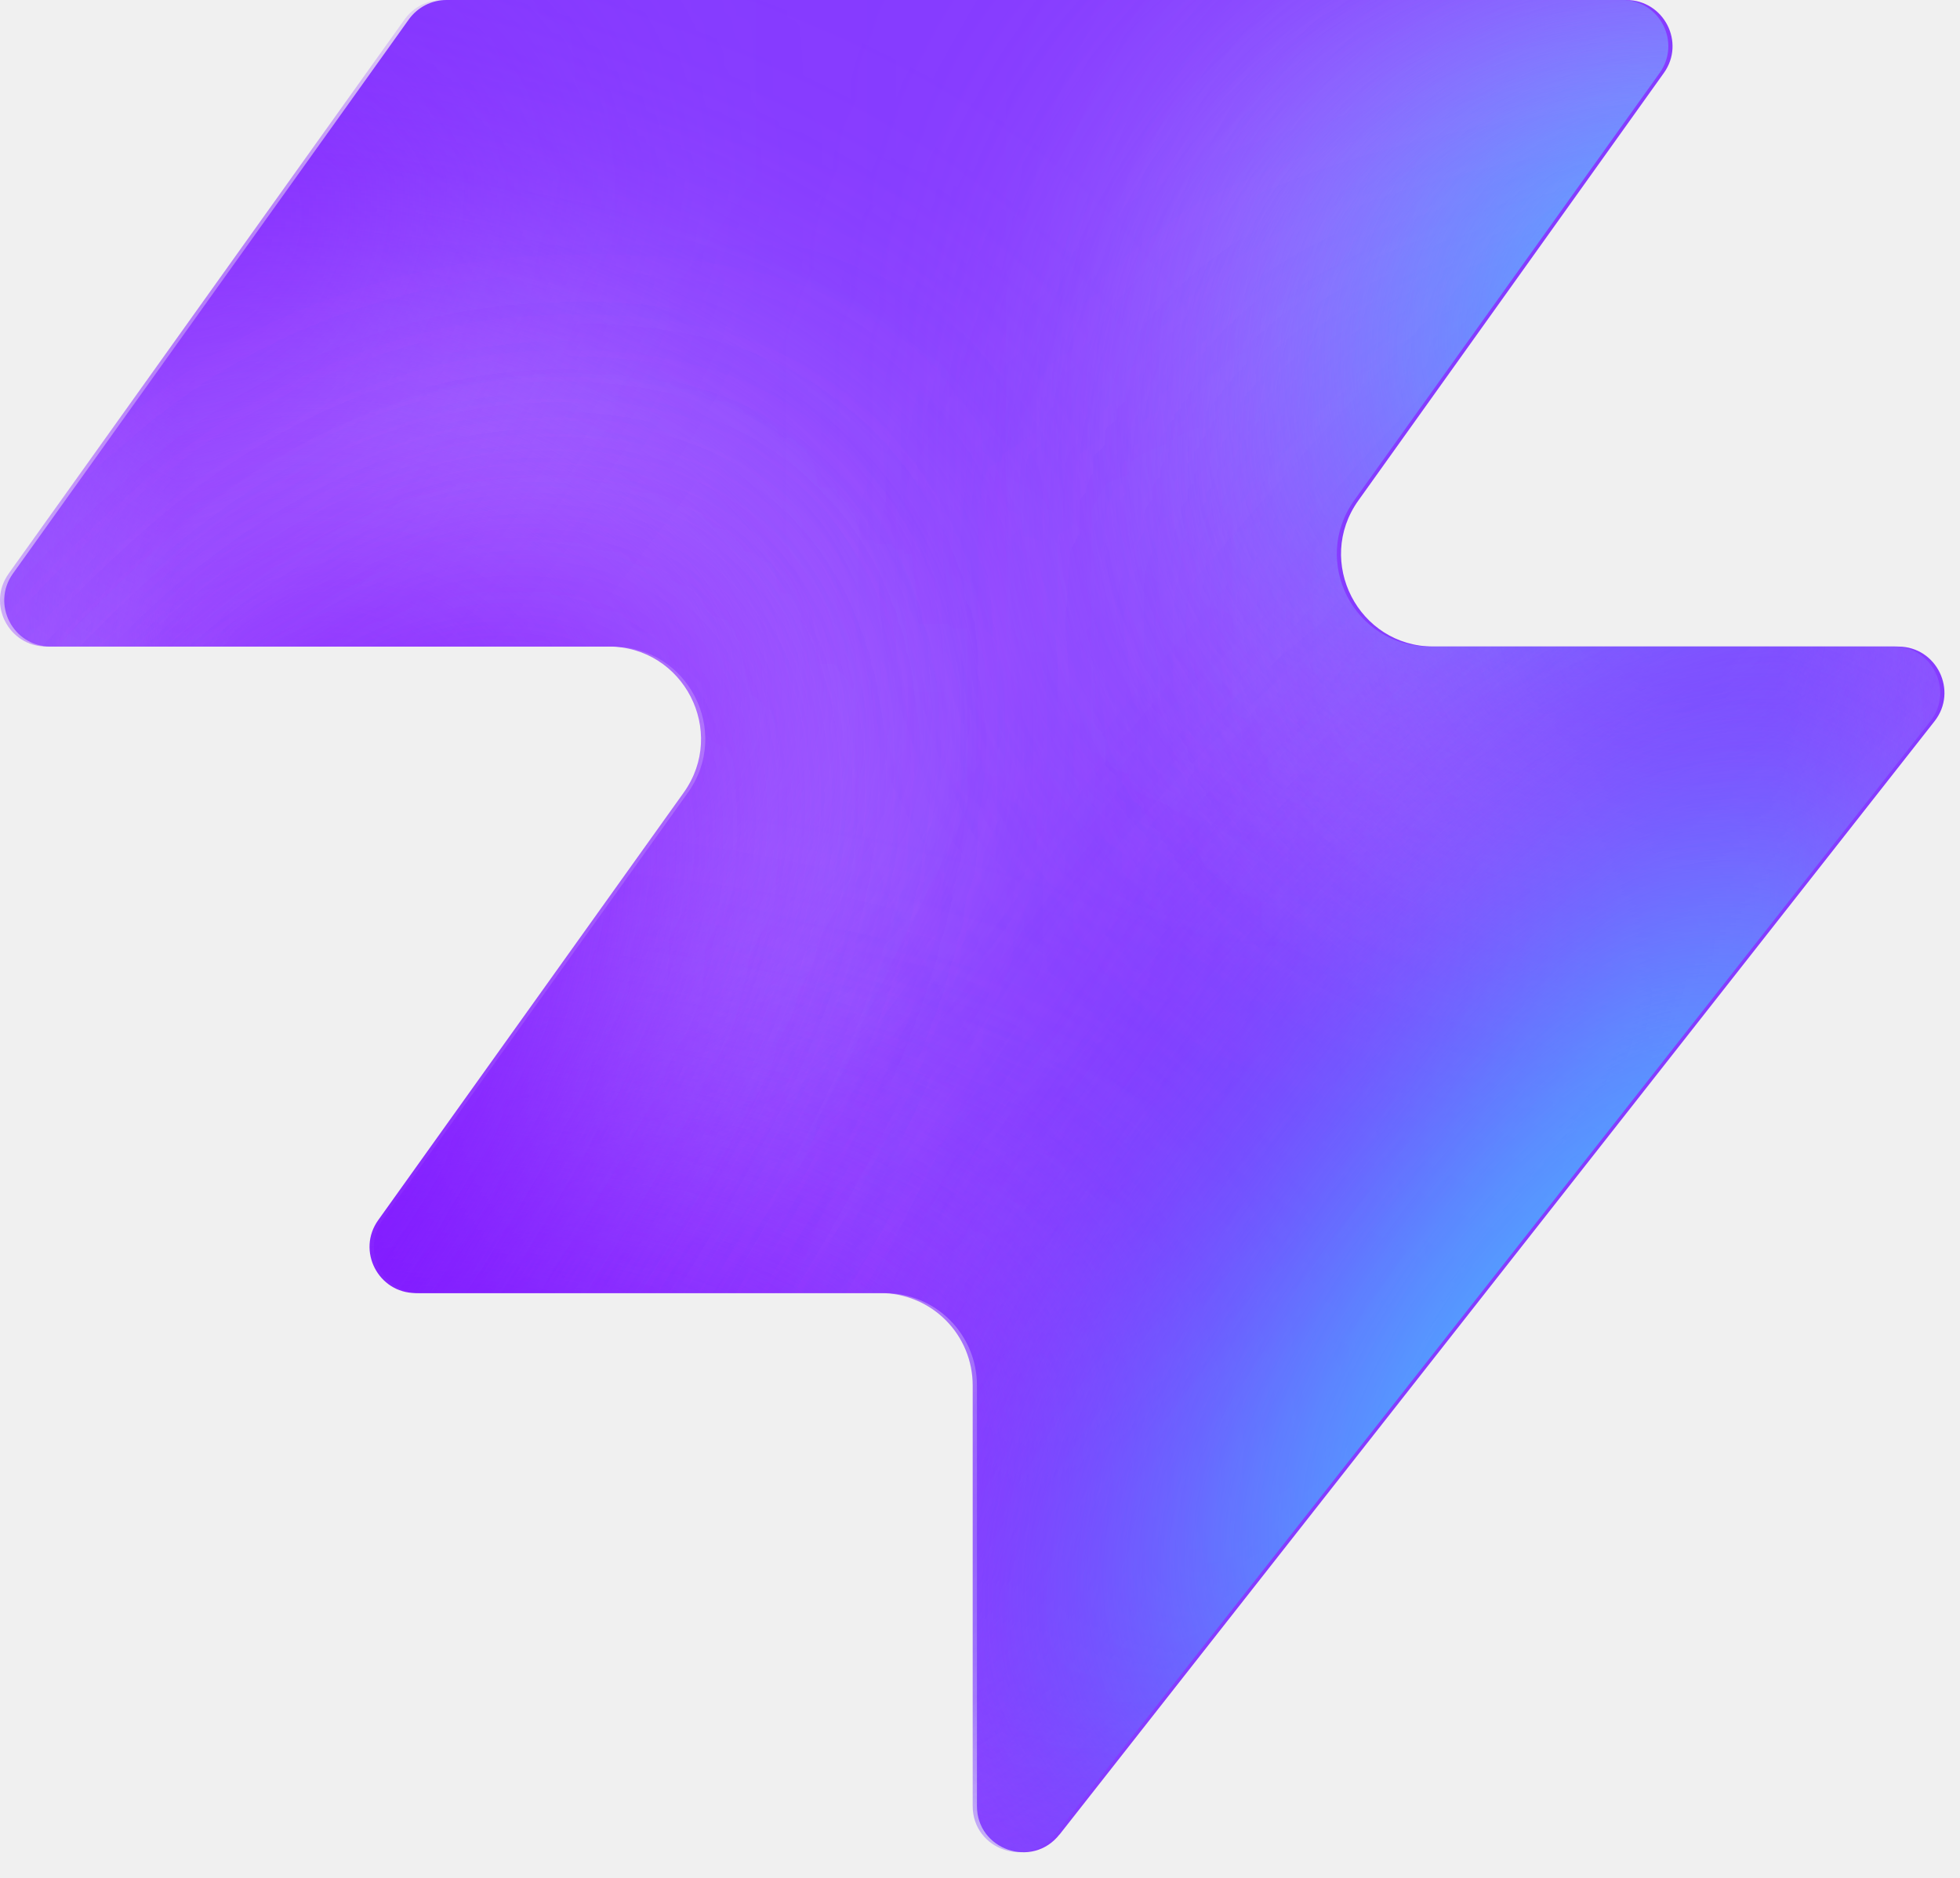
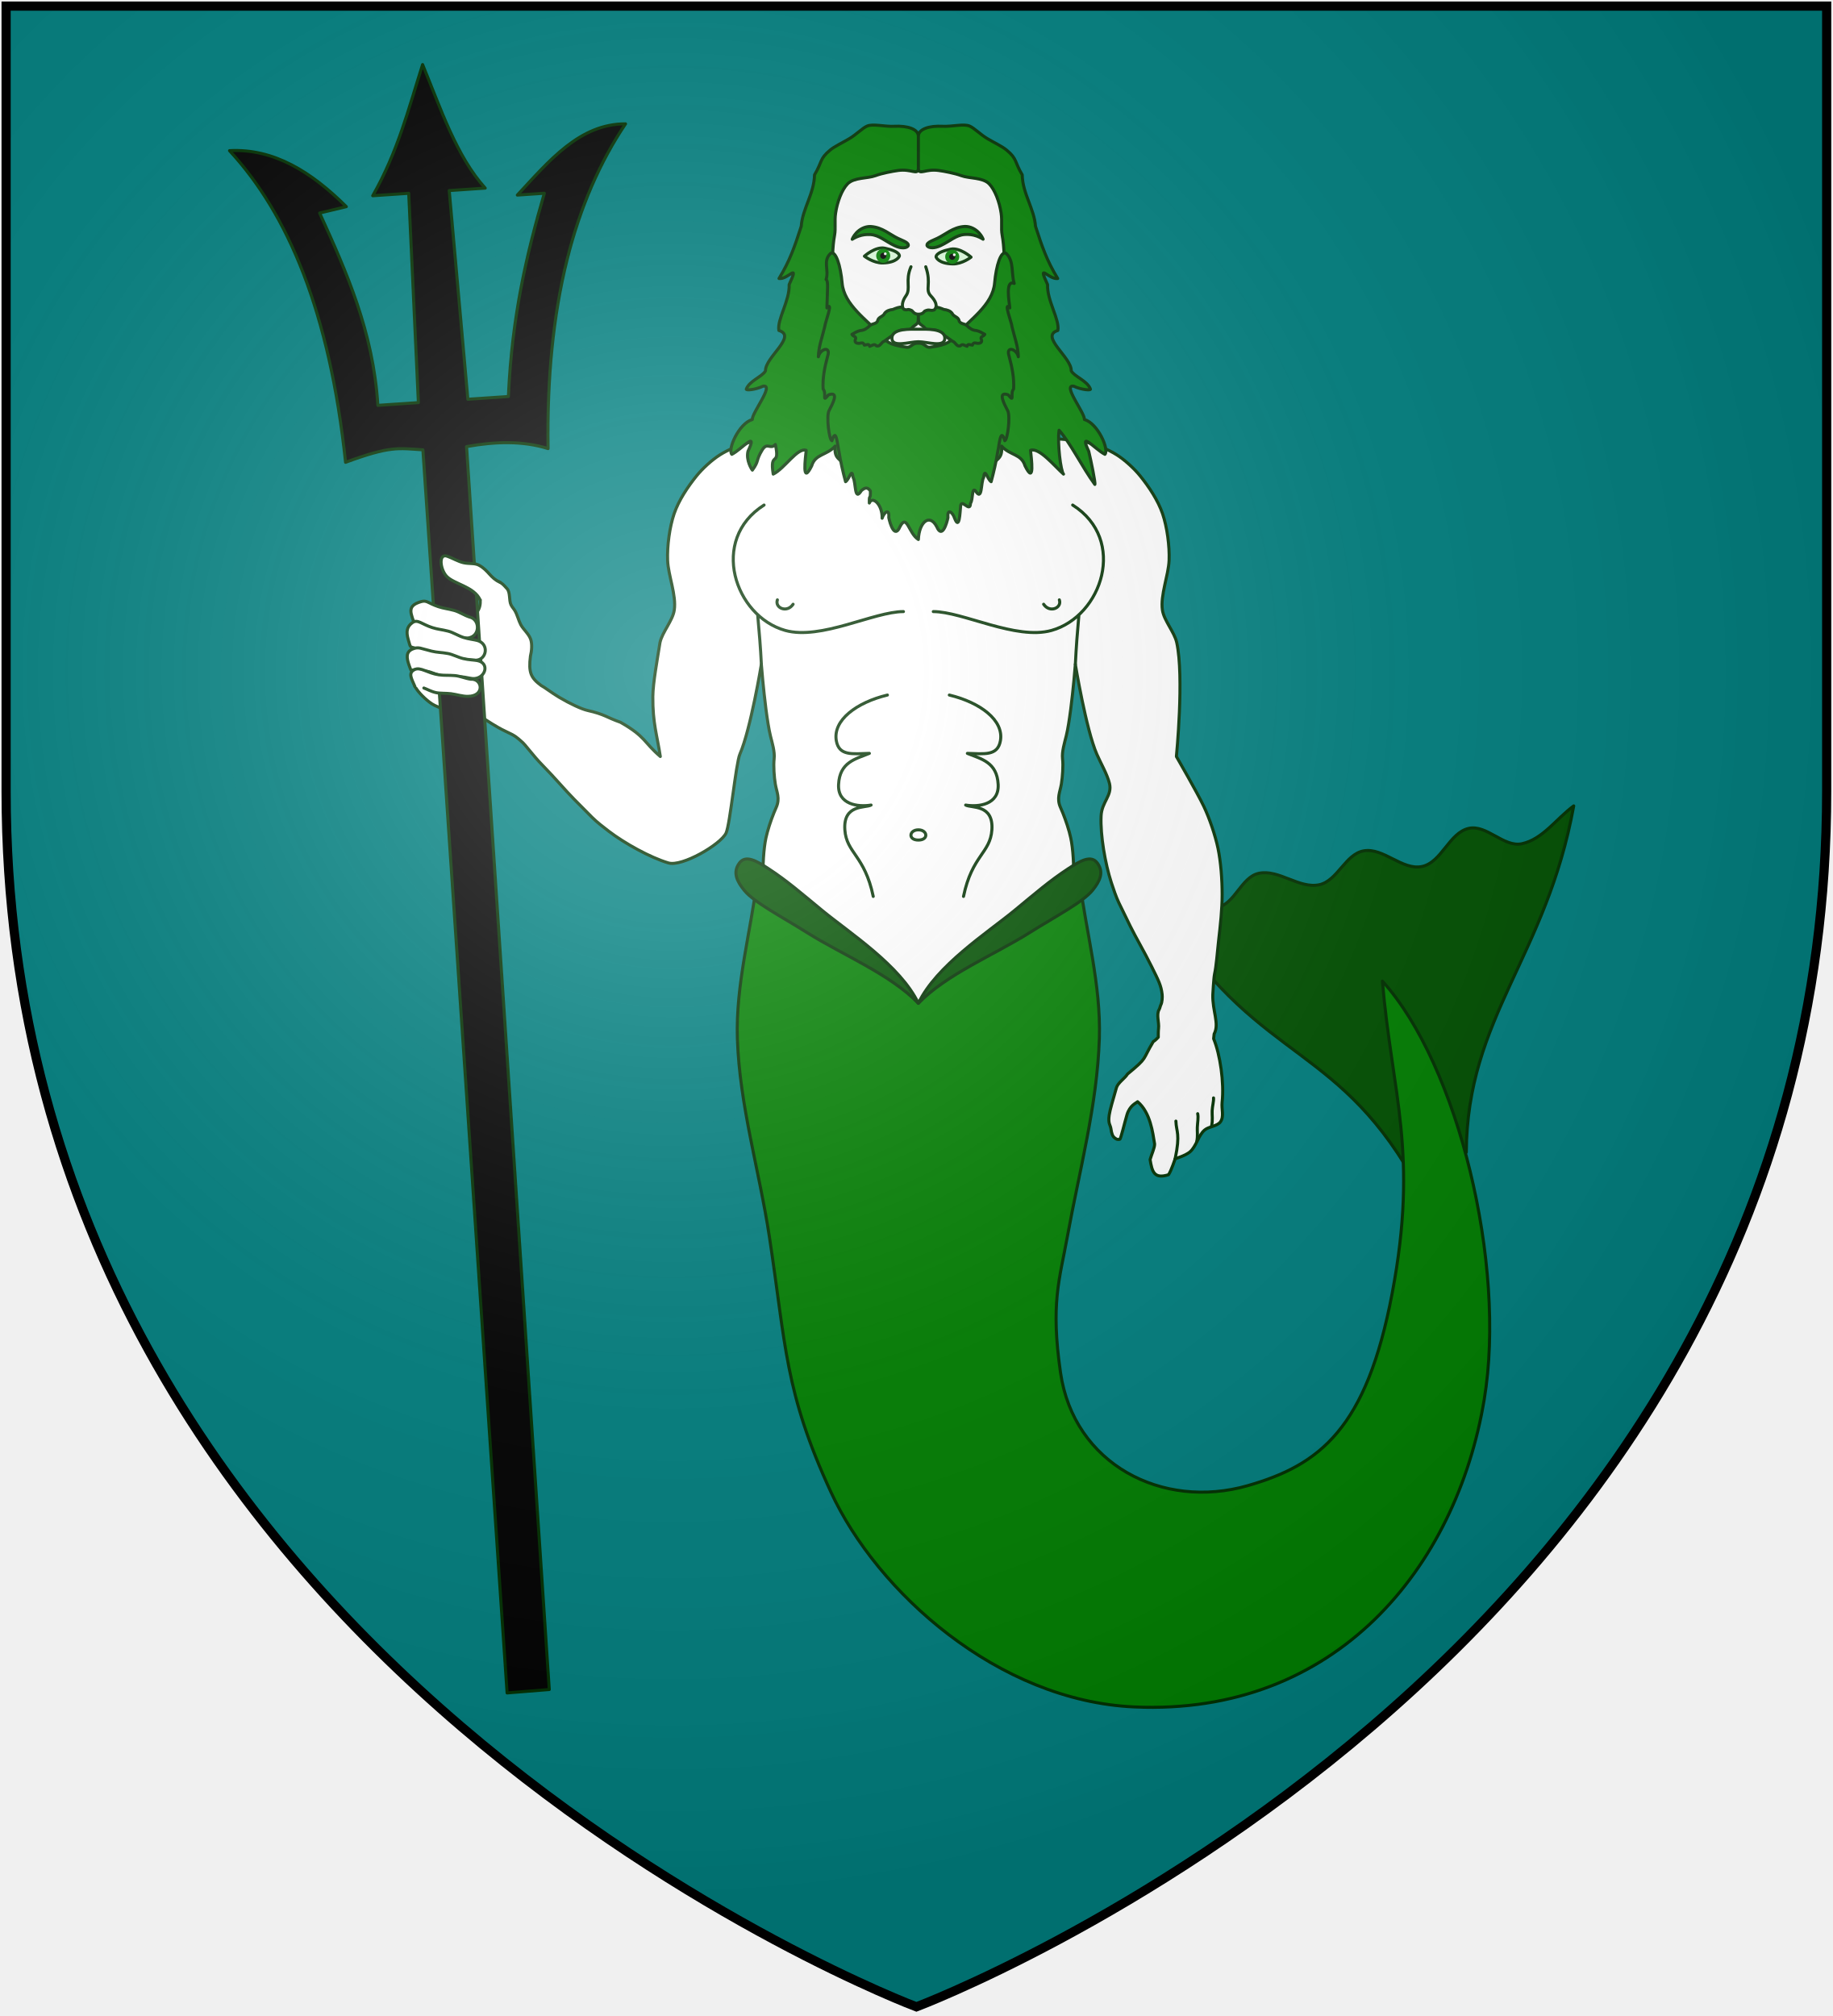
- <svg xmlns="http://www.w3.org/2000/svg" width="48" height="46" fill="none" viewBox="0 0 48 46">
-   <path fill="#863bff" d="M25.946 44.938c-.664.845-2.021.375-2.021-.698V33.937a2.26 2.26 0 0 0-2.262-2.262H10.287c-.92 0-1.456-1.04-.92-1.788l7.48-10.471c1.07-1.497 0-3.578-1.842-3.578H1.237c-.92 0-1.456-1.04-.92-1.788L10.013.474c.214-.297.556-.474.92-.474h28.894c.92 0 1.456 1.04.92 1.788l-7.48 10.471c-1.07 1.498 0 3.579 1.842 3.579h11.377c.943 0 1.473 1.088.89 1.83L25.947 44.94z" style="fill:#863bff;fill:color(display-p3 .525 .23 1);fill-opacity:1" />
-   <mask id="a" width="48" height="46" x="0" y="0" maskUnits="userSpaceOnUse" style="mask-type:alpha">
-     <path fill="#000" d="M25.842 44.938c-.664.844-2.021.375-2.021-.698V33.937a2.26 2.26 0 0 0-2.262-2.262H10.183c-.92 0-1.456-1.04-.92-1.788l7.48-10.471c1.07-1.498 0-3.579-1.842-3.579H1.133c-.92 0-1.456-1.04-.92-1.787L9.91.473c.214-.297.556-.474.92-.474h28.894c.92 0 1.456 1.04.92 1.788l-7.48 10.471c-1.07 1.498 0 3.578 1.842 3.578h11.377c.943 0 1.473 1.088.89 1.832L25.843 44.94z" style="fill:#000;fill-opacity:1" />
-   </mask>
-   <g mask="url(#a)">
-     <g filter="url(#b)">
-       <ellipse cx="5.508" cy="14.704" fill="#ede6ff" rx="5.508" ry="14.704" style="fill:#ede6ff;fill:color(display-p3 .927 .903 1);fill-opacity:1" transform="matrix(.00324 1 1 -.00324 -4.47 31.516)" />
+ <svg xmlns="http://www.w3.org/2000/svg" xmlns:xlink="http://www.w3.org/1999/xlink" width="600" height="660">
+   <defs>
+     <radialGradient id="rg" gradientUnits="userSpaceOnUse" cx="220" cy="220" r="405">
+       <stop style="stop-color:#fff;stop-opacity:.3" offset="0" />
+       <stop style="stop-color:#fff;stop-opacity:.2" offset=".2" />
+       <stop style="stop-color:#666;stop-opacity:.1" offset=".6" />
+       <stop style="stop-color:#000;stop-opacity:.13" offset="1" />
+     </radialGradient>
+     <path id="shield" d="m2,2v257c0,286 298,398 298,398c0,0 298-112 298-398V2z" />
+   </defs>
+   <use id="background" xlink:href="#shield" style="fill:#008080;" />
+   <g id="merman" style="fill:#ffffff;stroke:#003000;stroke-width:1;stroke-linecap:round;stroke-linejoin:round;">
+     <path id="tail" style="fill:#005000;" d="m 459.978,381.354 c -25.751,-41.639 -51.909,-35.254 -82.329,-88.073 6.974,1.267 13.991,5.285 20.923,3.801 5.7,-1.22 7.773,-9.893 13.462,-11.162 6.574,-1.466 13.272,5.139 19.858,3.729 5.957,-1.275 8.529,-10.024 14.527,-11.089 6.497,-1.154 12.673,6.492 19.125,5.111 6.424,-1.375 8.855,-11.012 15.26,-12.472 5.889,-1.342 11.504,6.29 17.411,5.025 6.849,-1.466 11.316,-8.257 16.974,-12.386 -8.962,49.411 -34.914,69.218 -35.166,113.401 z" />
+     <path id="body-human" d="m 165.331,239.32 c -2.79,-1.284 -6.503,-3.803 -6.503,-3.803 l -1.307,-0.849 c 0,0 -4.136,-0.011 -5.925,-0.523 -2.401,-0.689 -8.136,-2.363 -10.213,-3.72 -1.874,-1.224 -4.536,-3.77 -5.533,-5.699 -0.447,-12.931 0.133,-26.925 5.39,-25.57 1.492,0.723 3.725,0.677 5.722,1.075 1.906,0.379 3.566,1.881 5.004,1.756 1.52,-0.132 3.206,-0.443 4.196,-1.634 0.681,-0.814 1.201,-2.263 1.03,-3.918 -0.154,-1.513 -0.878,-3.345 -0.48,-4.224 0.469,-1.037 0.661,-1.197 1.562,-1.794 1.007,-0.666 1.997,-0.718 3.834,-0.349 2.119,0.426 2.862,1.596 3.825,2.59 1.202,1.24 0.626,3.816 1.355,5.352 0.355,0.747 0.875,1.235 1.292,1.948 0.767,1.312 1.202,3.227 1.915,4.57 0.822,1.545 2.611,2.975 3.231,4.76 0.548,1.578 0.337,3.842 -0.074,5.495 -0.685,5.392 0.133,7.154 3.535,9.66 0.928,0.445 3.511,2.435 5.834,3.816 3.607,2.145 7.369,3.89 9.379,4.343 5.625,1.268 6.175,2.271 10.721,3.855 8.316,4.731 7.555,6.503 13.047,11.206 -1.038,-6.902 -2.516,-10.868 -2.449,-19.607 0.035,-4.529 1.52,-12.402 2.346,-17.721 0.76,-3.426 4.167,-7.152 4.676,-10.62 0.721,-4.904 -1.989,-11.305 -2.184,-16.288 -0.181,-4.619 0.641,-10.884 2.147,-15.279 1.484,-4.332 4.422,-8.743 7.329,-12.347 1.926,-2.387 5.016,-5.224 7.638,-6.882 2.682,-1.696 6.676,-3.427 9.802,-4.102 3.524,-0.761 11.3,-1.284 11.3,-1.284 0,0 8.073,-4.497 11.856,-6.726 2.862,-1.686 5.879,-2.929 9.081,-4.357 1.069,-0.477 3.972,-2.671 4.284,-3.472 0.959,-2.462 1.158,-6.675 0.557,-8.749 l 36.183,1e-5 c -0.601,2.074 -0.402,6.287 0.557,8.749 0.312,0.801 3.215,2.996 4.284,3.472 3.201,1.428 6.219,2.671 9.081,4.357 3.783,2.229 11.856,6.726 11.856,6.726 0,0 7.776,0.523 11.3,1.284 3.126,0.675 7.121,2.406 9.802,4.102 2.622,1.658 5.713,4.495 7.638,6.882 2.908,3.603 5.846,8.015 7.329,12.347 1.505,4.395 2.327,10.66 2.147,15.279 -0.195,4.983 -2.904,11.384 -2.184,16.288 0.51,3.468 3.917,7.194 4.677,10.62 2.476,11.167 -0.103,37.327 -0.103,37.327 0,0 6.911,11.982 8.962,16.303 1.87,3.938 3.751,9.475 4.647,13.707 0.952,4.493 1.372,10.396 1.368,15.202 0,4.814 -0.565,9.915 -1.222,15.644 -0.386,3.367 -0.659,7.609 -1.264,10.375 -0.274,1.255 -0.573,6.708 -0.573,6.708 -0.161,5.386 2.236,9.518 0.438,12.909 l -0.164,1.55 c 2.129,5.151 3.485,14.382 2.773,20.824 -0.24,2.226 0.718,4.628 -0.549,6.392 -1.043,1.453 -3.802,1.504 -5.174,2.67 -2.067,1.758 -2.725,5.343 -4.771,7.124 -1.464,1.275 -4.884,2.283 -4.884,2.283 0,0 -1.273,3.956 -2.172,5.232 -4.641,1.46 -5.376,-0.888 -6.026,-4.969 0.498,-1.755 1.506,-3.835 1.481,-5.094 -0.609,-3.659 -1.363,-10.32 -5.58,-13.844 -0.414,0.445 -2.539,1.148 -3.468,4.267 -0.752,2.523 -2.04,8.002 -2.353,8.047 -0.823,0.12 -0.983,0.037 -1.629,-0.431 -0.722,-0.523 -1.028,-1.342 -1.283,-3.092 -0.18,-1.237 -0.969,-1.543 -0.557,-4.412 0.261,-1.817 1.266,-5.036 2.373,-8.976 0.502,-1.647 2.803,-3.07 3.633,-4.463 6.841,-5.656 4.598,-4.26 8.452,-10.656 0.597,-0.254 1.613,-1.406 1.613,-1.406 0,0 -0.032,-1.979 0.083,-2.857 0.254,-1.954 -0.804,-4.501 0.194,-6.204 0.286,-0.497 0.325,-1.069 0.584,-1.582 0.414,-0.823 0.504,-2.448 0.402,-3.366 -0.339,-2.983 -1.218,-4.59 -3.465,-9.142 -2.466,-4.998 -5.214,-9.607 -6.976,-13.204 -1.118,-2.282 -2.6,-5.329 -3.709,-7.615 -0.922,-1.9 -1.84,-4.66 -2.489,-6.659 -1.988,-6.124 -3.637,-15.487 -3.347,-21.795 0.214,-4.67 3.707,-6.64 2.745,-10.634 -0.721,-2.992 -2.838,-6.588 -4.141,-9.587 -3.537,-8.139 -7.033,-29.422 -7.033,-29.422 0,0 -0.169,2.145 -0.463,5.211 -0.523,5.451 -1.443,13.815 -2.516,18.227 -0.558,2.295 -1.471,5.146 -1.205,7.492 0.26,2.291 -0.009,5.926 -0.382,8.225 -0.425,2.598 -1.632,4.704 -0.307,7.666 0.253,0.565 0.51,1.172 0.764,1.807 1.046,2.607 2.057,5.677 2.593,8.148 0.792,3.647 1.08,9.248 0.901,12.966 -0.134,2.759 -1.581,10.621 -1.581,10.621 0,0 3.083,9.061 4.38,14.945 1.008,4.572 1.253,10.408 0.998,15.071 -0.121,2.21 -1.723,7.043 -1.908,9.545 h -105.341 c -0.185,-2.501 -1.787,-7.334 -1.908,-9.545 -0.255,-4.663 -0.01,-10.499 0.998,-15.071 1.297,-5.884 4.38,-14.945 4.38,-14.945 0,0 -1.447,-7.862 -1.581,-10.621 -0.18,-3.719 0.109,-9.319 0.901,-12.966 0.536,-2.471 1.547,-5.54 2.593,-8.148 0.255,-0.635 0.512,-1.242 0.764,-1.807 1.325,-2.962 0.117,-5.068 -0.307,-7.666 -0.373,-2.299 -0.642,-5.934 -0.382,-8.225 0.266,-2.346 -0.647,-5.197 -1.205,-7.492 -1.073,-4.412 -1.992,-12.776 -2.516,-18.227 -0.294,-3.067 -0.463,-5.211 -0.463,-5.211 0,0 -3.496,21.283 -7.033,29.422 -1.303,2.998 -3.201,23.035 -4.52,25.816 -1.761,3.711 -14.407,11.117 -18.887,9.78 -6.051,-1.807 -14.347,-6.45 -19.473,-10.346 -1.674,-1.272 -3.976,-3.048 -5.466,-4.546 -1.792,-1.801 -4.18,-4.204 -5.966,-6.012 -2.814,-2.85 -6.26,-6.963 -10.165,-10.94 -3.557,-3.622 -5.689,-6.91 -7.107,-8.007 -1.469,-1.235 -1.594,-1.63 -5.303,-3.336 z" />
+     <path id="muscle" style="fill:none;" d="m 315.423,293.472 c 2.796,-13.455 8.774,-14.162 9.293,-21.812 0.574,-8.466 -6.749,-7.063 -8.587,-8.097 4.259,0.704 10.974,-0.141 10.642,-6.733 -0.37,-7.338 -5.484,-8.311 -10.084,-10.191 5.546,0.154 9.925,0.904 10.818,-4.116 1.202,-6.757 -6.646,-12.558 -16.726,-14.98 m -24.907,65.928 c -2.796,-13.455 -8.774,-14.162 -9.293,-21.812 -0.574,-8.466 6.749,-7.063 8.587,-8.097 -4.259,0.704 -10.974,-0.141 -10.642,-6.733 0.37,-7.338 5.484,-8.311 10.084,-10.191 -5.546,0.154 -9.925,0.904 -10.818,-4.116 -1.202,-6.757 6.646,-12.558 16.726,-14.98 m 10.131,44.134 c -3.032,0 -3.45,3.352 0,3.343 3.45,0.009 3.032,-3.343 0,-3.343 z m 46.152,-75.292 c 0.924,2.666 -3.16,4.402 -5.141,1.436 m 9.505,-32.478 c 17.963,11.372 9.605,36.396 -6.91,41.045 -11.665,3.284 -29.039,-6.164 -38.72,-6.164 m -55.402,-34.882 c -17.963,11.372 -9.605,36.396 6.91,41.045 11.665,3.284 29.039,-6.164 38.72,-6.164 m -41.266,-3.84 c -0.924,2.666 3.16,4.402 5.141,1.436 m 92.406,19.668 c 0.263,-5.439 0.653,-10.584 1.166,-16.22 m -103.957,16.22 c -0.263,-5.439 -0.701,-10.629 -1.214,-16.265" />
+     <path id="body-fish" style="fill:#008000;" d="m 359.896,340.049 c 0.581,-17.727 -4.41,-35.198 -6.615,-52.796 -13.587,19.372 -42.104,25.242 -52.634,41.218 -10.53,-15.975 -39.047,-21.846 -52.634,-41.218 -2.205,17.599 -7.196,35.07 -6.615,52.796 0.717,21.871 7.184,43.173 10.472,64.807 5.439,35.786 4.993,50.795 20.169,83.657 15.109,32.719 54.696,68.305 99.297,70.305 66.095,2.964 105.436,-45.66 114.558,-100.663 7.339,-44.254 -8.584,-109.556 -33.336,-136.947 3.106,36.836 11.924,56.16 3.201,102.187 -8.401,44.328 -23.645,56.183 -47.247,62.967 -28.026,8.055 -56.995,-7.063 -61.322,-36.962 -3.296,-22.775 -0.322,-30.483 2.233,-44.543 3.912,-21.53 9.755,-42.936 10.472,-64.807 z" />
+     <path id="hip" style="fill:#005000;" d="m 300.647,328.47 c 9.139,-9.484 24.996,-15.967 36.148,-22.972 8.768,-5.508 17.691,-10.113 20.854,-14.014 2.378,-2.932 3.839,-5.851 1.619,-8.905 -2.055,-2.828 -5.604,-0.766 -9.524,1.791 -6.142,4.007 -10.803,8.094 -17.661,13.734 -8.799,7.236 -25.6,18.042 -31.438,30.366 z m 0,0 c -9.139,-9.484 -24.996,-15.967 -36.148,-22.972 -8.768,-5.508 -17.691,-10.113 -20.854,-14.014 -2.378,-2.932 -3.839,-5.851 -1.619,-8.905 2.055,-2.828 5.604,-0.766 9.524,1.791 6.142,4.007 10.803,8.094 17.661,13.734 8.799,7.236 25.6,18.042 31.438,30.366 z" />
+     <path id="trident" style="fill:#000000;" d="m 166.01,554.233 -27.566,-406.965 c -8.147,-0.519 -10.576,-1.351 -25.317,4.084 -5.256,-49.445 -18.914,-81.379 -37.989,-102.026 14.514,-0.772 26.838,6.984 38.241,18.33 l -8.739,2.086 c 8.909,19.473 17.584,39.085 19.064,62.962 l 13.259,-0.898 -3.16,-68.522 -11.786,0.798 c 8.263,-14.506 11.775,-28.69 16.331,-42.945 5.963,14.489 11.067,29.974 20.499,40.451 l -11.786,0.798 6.107,68.322 13.259,-0.898 c 1.198,-26.862 6.163,-47.258 11.773,-66.545 l -8.839,0.599 c 10.404,-11.22 20.435,-23.356 35.421,-23.318 -16.602,24.747 -26.072,58.851 -25.36,106.316 -8.283,-2.602 -17.3,-2.341 -26.684,-0.653 l 27.077,406.909 -13.805,1.115 z" />
+     <g id="fingers1">
+       <path id="thumb" d="m 163.732,190.651 c -3.254,-1.4 -3.721,-3.87 -6.92,-5.607 -1.426,-0.774 -3.104,-0.385 -5.089,-0.824 -1.742,-0.386 -3.774,-1.607 -5.35,-2.14 -2.929,-0.99 -2.269,4.399 -0.126,6.626 2.434,2.529 9.017,3.372 10.946,7.727" />
+       <path d="m 137.741,196.995 c 2.054,-0.628 2.213,0.429 5.782,1.62 1.868,0.623 2.965,0.633 5.154,1.227 1.603,0.435 3.239,1.558 4.948,2.133 3.891,0.75 3.665,7.399 -1.55,6.903 -1.782,-0.271 -3.829,-0.125 -5.586,-0.686 -1.466,-0.468 -2.789,-1.186 -3.965,-1.686 -1.53,-0.65 -2.867,-0.59 -3.87,-0.975 -2.797,-1.074 -3.064,-1.046 -3.95,-4.265 -0.716,-2.605 0.73,-3.565 3.036,-4.27 z" />
+       <path d="m 134.949,203.881 c 1.788,-1.315 3.026,0.462 6.61,1.597 1.875,0.594 2.972,0.587 5.168,1.146 1.608,0.41 3.257,1.507 4.973,2.055 1.764,0.563 3.548,0.717 4.578,1.006 3.99,1.12 3.049,6.418 -0.575,6.462 -1.276,0.016 -3.175,-0.229 -5.469,-0.541 -1.785,-0.243 -3.83,-0.065 -5.594,-0.598 -1.471,-0.445 -2.803,-1.142 -3.985,-1.623 -1.537,-0.626 -2.874,-0.545 -3.881,-0.914 -2.81,-1.03 -2.208,0.099 -3.132,-3.106 -0.748,-2.593 -0.437,-4.199 1.308,-5.482 z" />
+       <path d="m 135.107,212.46 c 2.003,-0.814 2.604,-0.134 6.246,0.726 1.906,0.45 3,0.359 5.223,0.75 1.629,0.286 3.338,1.256 5.082,1.672 1.793,0.428 3.582,0.446 4.626,0.656 4.046,0.814 2.714,5.562 -0.9,5.881 -1.272,0.113 -2.48,-0.47 -4.787,-0.607 -1.795,-0.106 -3.826,0.227 -5.616,-0.172 -1.494,-0.332 -2.863,-0.927 -4.071,-1.317 -1.57,-0.508 -2.899,-0.325 -3.926,-0.617 -2.863,-0.814 -1.939,1.526 -3.047,-1.601 -0.897,-2.531 -1.08,-4.457 1.17,-5.372 z" />
+       <path d="m 135.832,224.772 c -1.108,-2.65 -2.319,-4.424 -0.142,-5.548 1.937,-1 4.294,1.184 7.985,1.698 1.932,0.269 3.015,0.076 5.259,0.256 1.644,0.132 3.417,0.937 5.185,1.188 3.813,-0.283 4.703,5.538 -0.876,5.6 -1.797,0.063 -3.796,-0.63 -5.609,-0.858 -1.513,-0.191 -3.697,-0.086 -4.928,-0.361 -1.602,-0.358 -2.903,-1.133 -3.947,-1.501" />
    </g>
-     <g filter="url(#c)">
-       <ellipse cx="10.399" cy="29.851" fill="#ede6ff" rx="10.399" ry="29.851" style="fill:#ede6ff;fill:color(display-p3 .927 .903 1);fill-opacity:1" transform="matrix(.00324 1 1 -.00324 -39.328 7.883)" />
-     </g>
-     <g filter="url(#d)">
-       <ellipse cx="5.508" cy="30.487" fill="#7e14ff" rx="5.508" ry="30.487" style="fill:#7e14ff;fill:color(display-p3 .492 .077 1);fill-opacity:1" transform="rotate(89.814 -25.913 -14.639)scale(1 -1)" />
-     </g>
-     <g filter="url(#e)">
-       <ellipse cx="5.508" cy="30.599" fill="#7e14ff" rx="5.508" ry="30.599" style="fill:#7e14ff;fill:color(display-p3 .492 .077 1);fill-opacity:1" transform="rotate(89.814 -32.644 -3.334)scale(1 -1)" />
-     </g>
-     <g filter="url(#f)">
-       <ellipse cx="5.508" cy="30.599" fill="#7e14ff" rx="5.508" ry="30.599" style="fill:#7e14ff;fill:color(display-p3 .492 .077 1);fill-opacity:1" transform="matrix(.00324 1 1 -.00324 -34.34 30.47)" />
-     </g>
-     <g filter="url(#g)">
-       <ellipse cx="14.072" cy="22.078" fill="#ede6ff" rx="14.072" ry="22.078" style="fill:#ede6ff;fill:color(display-p3 .927 .903 1);fill-opacity:1" transform="rotate(93.35 24.506 48.493)scale(-1 1)" />
-     </g>
-     <g filter="url(#h)">
-       <ellipse cx="3.47" cy="21.501" fill="#7e14ff" rx="3.47" ry="21.501" style="fill:#7e14ff;fill:color(display-p3 .492 .077 1);fill-opacity:1" transform="rotate(89.009 28.708 47.59)scale(-1 1)" />
-     </g>
-     <g filter="url(#i)">
-       <ellipse cx="3.47" cy="21.501" fill="#7e14ff" rx="3.47" ry="21.501" style="fill:#7e14ff;fill:color(display-p3 .492 .077 1);fill-opacity:1" transform="rotate(89.009 28.708 47.59)scale(-1 1)" />
-     </g>
-     <g filter="url(#j)">
-       <ellipse cx=".387" cy="8.972" fill="#7e14ff" rx="4.407" ry="29.108" style="fill:#7e14ff;fill:color(display-p3 .492 .077 1);fill-opacity:1" transform="rotate(39.51 .387 8.972)" />
-     </g>
-     <g filter="url(#k)">
-       <ellipse cx="47.523" cy="-6.092" fill="#7e14ff" rx="4.407" ry="29.108" style="fill:#7e14ff;fill:color(display-p3 .492 .077 1);fill-opacity:1" transform="rotate(37.892 47.523 -6.092)" />
-     </g>
-     <g filter="url(#l)">
-       <ellipse cx="41.412" cy="6.333" fill="#47bfff" rx="5.971" ry="9.665" style="fill:#47bfff;fill:color(display-p3 .28 .748 1);fill-opacity:1" transform="rotate(37.892 41.412 6.333)" />
-     </g>
-     <g filter="url(#m)">
-       <ellipse cx="-1.879" cy="38.332" fill="#7e14ff" rx="4.407" ry="29.108" style="fill:#7e14ff;fill:color(display-p3 .492 .077 1);fill-opacity:1" transform="rotate(37.892 -1.88 38.332)" />
-     </g>
-     <g filter="url(#n)">
-       <ellipse cx="-1.879" cy="38.332" fill="#7e14ff" rx="4.407" ry="29.108" style="fill:#7e14ff;fill:color(display-p3 .492 .077 1);fill-opacity:1" transform="rotate(37.892 -1.88 38.332)" />
-     </g>
-     <g filter="url(#o)">
-       <ellipse cx="35.651" cy="29.907" fill="#7e14ff" rx="4.407" ry="29.108" style="fill:#7e14ff;fill:color(display-p3 .492 .077 1);fill-opacity:1" transform="rotate(37.892 35.651 29.907)" />
-     </g>
-     <g filter="url(#p)">
-       <ellipse cx="38.418" cy="32.4" fill="#47bfff" rx="5.971" ry="15.297" style="fill:#47bfff;fill:color(display-p3 .28 .748 1);fill-opacity:1" transform="rotate(37.892 38.418 32.4)" />
+     <path id="fingers2" style="fill:none;" d="m 396.629,368.685 c 0.452,-2.053 0.128,-3.524 0.198,-5.072 0.067,-1.491 0.533,-3.077 0.45,-4.175 m -5.47,14.231 c 0.359,-1.913 0.099,-3.209 0.16,-4.579 0.072,-1.609 0.411,-3.214 0.123,-4.486 m -7.379,14.75 c 1.75,-8.289 0.364,-8.719 0.245,-12.324" />
+     <g id="head">
+       <path id="face" d="m 329.959,63.197 c 6.742,14.255 0.013,44.337 -1.239,50.285 -2.046,9.715 -18.471,12.382 -28.074,12.382 -9.603,0 -26.028,-2.667 -28.074,-12.382 -1.252,-5.947 -7.981,-36.03 -1.239,-50.285 4.272,-9.032 17.459,-17.629 29.312,-17.629 11.853,0 25.041,8.597 29.312,17.629 z" />
+       <path id="hair" style="fill:#008000;" d="m 305.32,147.286 c 4.193,-0.017 6.991,3.727 11.137,3.292 5.006,-3.67 5.123,-1.987 7.174,3.241 2.449,-4.13 4.632,-3.025 4.262,-7.775 2.732,3.088 6.516,2.509 7.668,6.461 3.332,6.726 2.04,-2.686 1.807,-5.073 2.773,-1.089 7.88,5.192 10.798,7.782 -0.899,-0.874 -2.063,-10.191 -1.452,-14.36 3.812,4.277 7.6,12.146 11.706,17.743 0.286,-0.327 -1.294,-7.94 -1.999,-10.86 -3.379,-7.16 2.029,-0.652 5.292,1.002 1.462,-1.592 -2.321,-10.16 -6.707,-11.398 0.185,-2.133 -7.33,-11.501 -3.523,-10.916 2.62,1.241 5.656,1.42 5.495,0.969 -0.974,-2.728 -5.377,-4.146 -6.29,-6.018 0.18,-4.341 -10.464,-11.328 -4.377,-13.19 0.655,-3.57 -3.596,-9.759 -3.362,-15.016 -3.505,-7.562 0.367,-1.551 3.319,-1.992 -3.606,-5.889 -5.179,-10.621 -7.28,-17.114 -0.37,-5.632 -4.244,-10.731 -4.345,-16.836 -2.592,-4.318 -1.552,-5.146 -5.113,-8.097 -1.447,-1.2 -3.818,-2.289 -6.288,-3.742 -2.237,-1.316 -4.288,-3.458 -5.8,-4.109 -1.957,-0.842 -5.723,0.225 -8.884,0.06 -4.263,-0.223 -7.91,0.882 -7.911,3.263 v 10.663 c 0.289,2.153 2.247,-0.04 6.595,0.539 1.88,0.251 5.382,0.927 7.441,1.7 2.628,0.986 7.026,0.526 9.142,2.687 1.874,1.914 3.388,5.938 3.92,9.607 0.387,2.671 -0.08,4.931 0.328,7.142 2.887,15.626 -4.414,46.954 -5.417,62.813 m -26.682,7.533 c -4.193,-0.017 -6.991,3.727 -11.137,3.292 -5.006,-3.67 -5.123,-1.987 -7.174,3.241 -2.449,-4.13 -4.632,-3.025 -4.262,-7.775 -2.732,3.088 -6.516,2.509 -7.668,6.461 -3.332,6.726 -2.04,-2.686 -1.807,-5.073 -2.773,-1.089 -7.136,6.046 -10.798,7.782 -1.251,-7.806 2.338,-2.125 0.703,-9.71 -1.659,1.861 -2.629,-0.935 -4.306,1.803 -2.178,3.555 -0.902,3.44 -3.221,6.602 -0.286,-0.327 -2.135,-3.253 -1.43,-6.173 3.379,-7.16 -2.029,-0.652 -5.292,1.002 -1.461,-1.592 2.321,-10.16 6.707,-11.398 -0.185,-2.133 7.33,-11.501 3.523,-10.916 -2.62,1.241 -5.656,1.42 -5.495,0.969 0.974,-2.728 5.377,-4.146 6.29,-6.018 -0.18,-4.341 10.464,-11.328 4.377,-13.19 -0.655,-3.57 3.596,-9.759 3.362,-15.016 3.505,-7.562 -0.367,-1.551 -3.319,-1.992 3.606,-5.889 5.179,-10.621 7.28,-17.114 0.37,-5.632 4.244,-10.731 4.345,-16.836 2.592,-4.318 1.552,-5.146 5.113,-8.097 1.447,-1.2 3.818,-2.289 6.288,-3.742 2.237,-1.316 4.288,-3.458 5.8,-4.109 1.957,-0.842 5.723,0.225 8.884,0.06 4.263,-0.223 7.91,0.882 7.911,3.263 v 10.663 c -0.289,2.153 -2.247,-0.04 -6.595,0.539 -1.88,0.251 -5.382,0.927 -7.441,1.7 -2.628,0.986 -7.026,0.526 -9.142,2.687 -1.874,1.914 -3.388,5.938 -3.92,9.607 -0.387,2.671 0.08,4.931 -0.328,7.142 -2.887,15.626 4.414,46.954 5.417,62.813" />
+       <path id="beard" style="fill:#008000;" d="m 306.67,172.44 c 1.727,4.065 3.269,-1.015 3.662,-2.993 -0.288,-3.21 1.568,-1.74 2.176,0.22 1.61,4.151 1.764,-2.072 1.944,-3.648 0.063,-3.401 3.2,2.162 3.244,-1.219 0.917,-1.32 0.373,-5.266 1.617,-4.171 2.342,3.814 1.714,-2.739 2.705,-4.338 0.401,-3.45 1.212,0.653 2.458,1.409 0.766,-2.818 1.685,-6.718 2.183,-10.006 0.451,-1.683 0.857,-8.192 2.282,-3.407 0.947,-0.348 1.834,-7.931 0.992,-9.76 -1.12,-2.181 -3.574,-6.59 0.137,-5.258 2.294,2.853 0.491,-0.44 1.755,-1.914 0.214,-3.6 -0.512,-7.208 -1.459,-10.676 -1.224,-3.673 2.514,-2.431 3.006,0.116 -0.052,-3.379 -1.312,-6.573 -2.069,-9.83 -0.122,-1.442 -2.96,-8.583 -0.717,-6.16 -0.245,-2.246 -1.525,-9.321 1.44,-8.006 -1.035,-3.183 0.036,-7.407 -2.692,-9.883 -1.646,-0.879 -3.211,3.929 -3.73,9.771 -0.64,7.196 -8.152,11.984 -12.999,17.341 -1.39,1.537 -1.971,2.847 -8.097,3.648 -1.515,0.198 -1.823,-1.464 -3.862,-1.317 -2.039,-0.147 -2.347,1.515 -3.862,1.317 -6.125,-0.8 -6.706,-2.111 -8.097,-3.648 -4.847,-5.357 -12.359,-10.145 -12.999,-17.341 -0.519,-5.842 -2.084,-10.65 -3.73,-9.771 -2.727,2.476 -0.484,5.404 -1.518,8.587 0.782,0.43 0.427,3.158 0.266,9.302 2.243,-2.423 -0.595,4.718 -0.717,6.16 -0.756,3.256 -2.017,6.45 -2.069,9.83 0.492,-2.547 4.23,-3.789 3.006,-0.116 -0.947,3.467 -1.673,7.076 -1.459,10.676 1.264,1.474 -0.539,4.766 1.755,1.914 3.712,-1.333 1.257,3.077 0.137,5.258 -0.841,1.829 0.045,9.412 0.992,9.76 1.426,-4.786 1.832,1.724 2.282,3.407 0.498,3.287 1.418,7.187 2.183,10.006 1.246,-0.756 2.057,-4.859 2.458,-1.409 0.991,1.599 0.363,8.152 2.705,4.338 1.244,-1.095 2.052,-1.197 2.969,0.123 0.044,3.381 -0.422,0.528 -0.359,3.93 0.981,-2.466 4.309,0.438 4.194,4.986 0.608,-1.959 2.464,-3.43 2.176,-0.22 0.393,1.978 1.936,7.058 3.662,2.993 2.309,-4.462 2.823,2.193 6.023,4.18 0.263,-5.763 3.714,-8.642 6.023,-4.18 z" />
+       <path id="moustache" style="fill:#008000;" d="m 302.657,101.619 c 0.689,-1.081 2.128,-0.987 3.252,-1.095 1.083,-0.03 2.106,0.382 3.082,0.788 1.022,0.118 2.064,0.417 2.713,1.275 0.446,1.072 1.841,1.103 2.208,2.167 0.205,1.369 1.795,1.098 2.628,1.846 0.838,0.858 1.833,1.549 3.082,1.609 1.014,0.189 1.88,0.775 2.775,1.249 -0.316,0.726 -1.632,0.624 -1.125,1.664 0.492,1.263 -0.929,1.444 -1.815,1.173 -0.616,-0.137 -0.992,0.17 -1.122,0.689 -0.708,-0.035 -1.57,-0.593 -1.75,0.395 -0.762,-0.214 -1.523,-0.997 -2.192,-0.142 -1.278,0.378 -1.523,-1.196 -2.57,-1.523 -1.234,-0.819 -2.376,-1.768 -3.661,-2.509 -0.801,-0.664 -1.741,-1.313 -2.838,-1.198 -0.885,-0.023 -1.927,0.136 -2.564,-0.636 -0.578,-0.792 -1.741,-1.08 -2.036,-2.067 0.025,-1.058 -0.48,-2.617 0.797,-3.146 0.37,-0.198 0.757,-0.359 1.135,-0.541 z m -4.019,0 c -0.689,-1.081 -2.128,-0.987 -3.252,-1.095 -1.083,-0.03 -2.106,0.382 -3.082,0.788 -1.022,0.118 -2.064,0.417 -2.713,1.275 -0.446,1.072 -1.841,1.103 -2.208,2.167 -0.205,1.369 -1.795,1.098 -2.628,1.846 -0.838,0.858 -1.833,1.549 -3.082,1.609 -1.014,0.189 -1.88,0.775 -2.775,1.249 0.316,0.726 1.632,0.624 1.125,1.664 -0.492,1.263 0.929,1.444 1.815,1.173 0.616,-0.137 0.992,0.17 1.122,0.689 0.708,-0.035 1.57,-0.593 1.75,0.395 0.762,-0.214 1.523,-0.997 2.192,-0.142 1.278,0.378 1.523,-1.196 2.57,-1.523 1.234,-0.819 2.376,-1.768 3.661,-2.509 0.801,-0.664 1.741,-1.313 2.838,-1.198 0.885,-0.023 1.927,0.136 2.564,-0.636 0.578,-0.792 1.741,-1.08 2.036,-2.067 -0.025,-1.058 0.48,-2.617 -0.797,-3.146 -0.37,-0.198 -0.757,-0.359 -1.135,-0.541 z" />
+       <path id="lip" d="m 309.31,110.704 c 0,-3.332 -6.335,-2.921 -8.663,-2.921 -2.328,0 -8.663,-0.411 -8.663,2.921 0,3.243 5.688,1.172 8.663,1.172 2.975,0 8.663,2.071 8.663,-1.172 z" />
+       <path id="nose" d="m 303.063,87.337 c 1.962,5.611 -0.357,7.405 1.656,9.518 1.498,1.572 2.426,3.339 1.123,4.606 -1.512,0.47 -1.377,-0.385 -3.034,0.349 -0.349,0.155 -0.509,1.054 -2.162,1.054 -1.503,0 -1.859,-1.069 -2.208,-1.224 -1.656,-0.734 -1,0.106 -2.512,-0.364 -0.836,-0.686 -0.651,-2.63 0.648,-4.421 1.728,-2.382 -0.339,-4.964 1.656,-9.518" />
+       <path id="eyebrow1" style="fill:#008000;" d="m 284.851,74.159 c -1.777,-0.011 -3.397,0.893 -4.486,2.051 -1.039,1.105 -1.379,2.125 -1.379,2.125 0,0 0.892,-0.6 2.119,-1.031 1.374,-0.483 2.524,-0.574 3.691,-0.523 0.072,0.002 0.144,0.005 0.216,0.01 2.911,0.215 4.784,2.195 7.864,3.631 2.145,1.005 3.423,0.735 3.973,0.467 0.546,-0.266 0.505,-0.612 0.505,-0.612 0,0 0.057,-0.312 -0.359,-0.69 -0.534,-0.485 -1.15,-0.68 -3.011,-1.542 -2.684,-1.252 -5.079,-3.596 -8.779,-3.869 -0.118,-0.009 -0.236,-0.014 -0.354,-0.017 z" />
+       <g id="eye1">
+         <path style="fill:#ddffdd;" d="m 294.416,83.866 c 0,0 -0.721,2.122 -5.415,2.217 -3.155,0.064 -6.014,-2.217 -6.014,-2.217 0,0 3.568,-3.235 6.661,-2.609 5.329,1.078 4.768,2.609 4.768,2.609 z" />
+         <circle style="fill:#008000;stroke:none;" cx="289.144" cy="83.746" r="2.3" />
+         <circle style="fill:#000000;stroke:none;" cx="289.144" cy="83.746" r="1" />
+         <circle style="fill:#ffffff;stroke:none;" cx="289.813" cy="83.091" r="0.45" />
+       </g>
+       <path id="eyebrow2" style="fill:#008000;" d="m 315.973,74.135 c 1.777,-0.011 3.397,0.893 4.486,2.051 1.039,1.105 1.379,2.125 1.379,2.125 0,0 -0.892,-0.6 -2.119,-1.031 -1.374,-0.483 -2.524,-0.574 -3.691,-0.523 -0.073,0.002 -0.144,0.005 -0.216,0.01 -2.911,0.215 -4.784,2.195 -7.864,3.631 -2.145,1.005 -3.423,0.735 -3.973,0.467 -0.546,-0.266 -0.505,-0.612 -0.505,-0.612 0,0 -0.057,-0.312 0.359,-0.69 0.534,-0.485 1.15,-0.68 3.011,-1.542 2.684,-1.252 5.079,-3.596 8.779,-3.869 0.118,-0.009 0.236,-0.014 0.354,-0.017 z" />
+       <g id="eye2">
+         <path style="fill:#ddffdd;" d="m 306.46,84.184 c 0,0 0.721,2.122 5.415,2.217 3.155,0.064 6.014,-2.217 6.014,-2.217 0,0 -3.568,-3.235 -6.661,-2.609 -5.329,1.078 -4.768,2.609 -4.768,2.609 z" />
+         <circle style="fill:#008000;stroke:none;" cx="311.733" cy="84.065" r="2.3" />
+         <circle style="fill:#000000;stroke:none;" cx="311.733" cy="84.065" r="1" />
+         <circle style="fill:#ffffff;stroke:none;" cx="312.401" cy="83.41" r="0.45" />
+       </g>
    </g>
  </g>
-   <defs>
-     <filter id="b" width="60.045" height="41.654" x="-19.77" y="16.149" color-interpolation-filters="sRGB" filterUnits="userSpaceOnUse">
-       <feFlood flood-opacity="0" result="BackgroundImageFix" />
-       <feBlend in="SourceGraphic" in2="BackgroundImageFix" result="shape" />
-       <feGaussianBlur result="effect1_foregroundBlur_2002_17158" stdDeviation="7.659" />
-     </filter>
-     <filter id="c" width="90.34" height="51.437" x="-54.613" y="-7.533" color-interpolation-filters="sRGB" filterUnits="userSpaceOnUse">
-       <feFlood flood-opacity="0" result="BackgroundImageFix" />
-       <feBlend in="SourceGraphic" in2="BackgroundImageFix" result="shape" />
-       <feGaussianBlur result="effect1_foregroundBlur_2002_17158" stdDeviation="7.659" />
-     </filter>
-     <filter id="d" width="79.355" height="29.4" x="-49.64" y="2.03" color-interpolation-filters="sRGB" filterUnits="userSpaceOnUse">
-       <feFlood flood-opacity="0" result="BackgroundImageFix" />
-       <feBlend in="SourceGraphic" in2="BackgroundImageFix" result="shape" />
-       <feGaussianBlur result="effect1_foregroundBlur_2002_17158" stdDeviation="4.596" />
-     </filter>
-     <filter id="e" width="79.579" height="29.4" x="-45.045" y="20.029" color-interpolation-filters="sRGB" filterUnits="userSpaceOnUse">
-       <feFlood flood-opacity="0" result="BackgroundImageFix" />
-       <feBlend in="SourceGraphic" in2="BackgroundImageFix" result="shape" />
-       <feGaussianBlur result="effect1_foregroundBlur_2002_17158" stdDeviation="4.596" />
-     </filter>
-     <filter id="f" width="79.579" height="29.4" x="-43.513" y="21.178" color-interpolation-filters="sRGB" filterUnits="userSpaceOnUse">
-       <feFlood flood-opacity="0" result="BackgroundImageFix" />
-       <feBlend in="SourceGraphic" in2="BackgroundImageFix" result="shape" />
-       <feGaussianBlur result="effect1_foregroundBlur_2002_17158" stdDeviation="4.596" />
-     </filter>
-     <filter id="g" width="74.749" height="58.852" x="15.756" y="-17.901" color-interpolation-filters="sRGB" filterUnits="userSpaceOnUse">
-       <feFlood flood-opacity="0" result="BackgroundImageFix" />
-       <feBlend in="SourceGraphic" in2="BackgroundImageFix" result="shape" />
-       <feGaussianBlur result="effect1_foregroundBlur_2002_17158" stdDeviation="7.659" />
-     </filter>
-     <filter id="h" width="61.377" height="25.362" x="23.548" y="2.284" color-interpolation-filters="sRGB" filterUnits="userSpaceOnUse">
-       <feFlood flood-opacity="0" result="BackgroundImageFix" />
-       <feBlend in="SourceGraphic" in2="BackgroundImageFix" result="shape" />
-       <feGaussianBlur result="effect1_foregroundBlur_2002_17158" stdDeviation="4.596" />
-     </filter>
-     <filter id="i" width="61.377" height="25.362" x="23.548" y="2.284" color-interpolation-filters="sRGB" filterUnits="userSpaceOnUse">
-       <feFlood flood-opacity="0" result="BackgroundImageFix" />
-       <feBlend in="SourceGraphic" in2="BackgroundImageFix" result="shape" />
-       <feGaussianBlur result="effect1_foregroundBlur_2002_17158" stdDeviation="4.596" />
-     </filter>
-     <filter id="j" width="56.045" height="63.649" x="-27.636" y="-22.853" color-interpolation-filters="sRGB" filterUnits="userSpaceOnUse">
-       <feFlood flood-opacity="0" result="BackgroundImageFix" />
-       <feBlend in="SourceGraphic" in2="BackgroundImageFix" result="shape" />
-       <feGaussianBlur result="effect1_foregroundBlur_2002_17158" stdDeviation="4.596" />
-     </filter>
-     <filter id="k" width="54.814" height="64.646" x="20.116" y="-38.415" color-interpolation-filters="sRGB" filterUnits="userSpaceOnUse">
-       <feFlood flood-opacity="0" result="BackgroundImageFix" />
-       <feBlend in="SourceGraphic" in2="BackgroundImageFix" result="shape" />
-       <feGaussianBlur result="effect1_foregroundBlur_2002_17158" stdDeviation="4.596" />
-     </filter>
-     <filter id="l" width="33.541" height="35.313" x="24.641" y="-11.323" color-interpolation-filters="sRGB" filterUnits="userSpaceOnUse">
-       <feFlood flood-opacity="0" result="BackgroundImageFix" />
-       <feBlend in="SourceGraphic" in2="BackgroundImageFix" result="shape" />
-       <feGaussianBlur result="effect1_foregroundBlur_2002_17158" stdDeviation="4.596" />
-     </filter>
-     <filter id="m" width="54.814" height="64.646" x="-29.286" y="6.009" color-interpolation-filters="sRGB" filterUnits="userSpaceOnUse">
-       <feFlood flood-opacity="0" result="BackgroundImageFix" />
-       <feBlend in="SourceGraphic" in2="BackgroundImageFix" result="shape" />
-       <feGaussianBlur result="effect1_foregroundBlur_2002_17158" stdDeviation="4.596" />
-     </filter>
-     <filter id="n" width="54.814" height="64.646" x="-29.286" y="6.009" color-interpolation-filters="sRGB" filterUnits="userSpaceOnUse">
-       <feFlood flood-opacity="0" result="BackgroundImageFix" />
-       <feBlend in="SourceGraphic" in2="BackgroundImageFix" result="shape" />
-       <feGaussianBlur result="effect1_foregroundBlur_2002_17158" stdDeviation="4.596" />
-     </filter>
-     <filter id="o" width="54.814" height="64.646" x="8.244" y="-2.416" color-interpolation-filters="sRGB" filterUnits="userSpaceOnUse">
-       <feFlood flood-opacity="0" result="BackgroundImageFix" />
-       <feBlend in="SourceGraphic" in2="BackgroundImageFix" result="shape" />
-       <feGaussianBlur result="effect1_foregroundBlur_2002_17158" stdDeviation="4.596" />
-     </filter>
-     <filter id="p" width="39.409" height="43.623" x="18.713" y="10.588" color-interpolation-filters="sRGB" filterUnits="userSpaceOnUse">
-       <feFlood flood-opacity="0" result="BackgroundImageFix" />
-       <feBlend in="SourceGraphic" in2="BackgroundImageFix" result="shape" />
-       <feGaussianBlur result="effect1_foregroundBlur_2002_17158" stdDeviation="4.596" />
-     </filter>
-   </defs>
+   <use id="shine" xlink:href="#shield" style="fill:url(#rg);stroke:#000000;stroke-width:3;" />
</svg>
